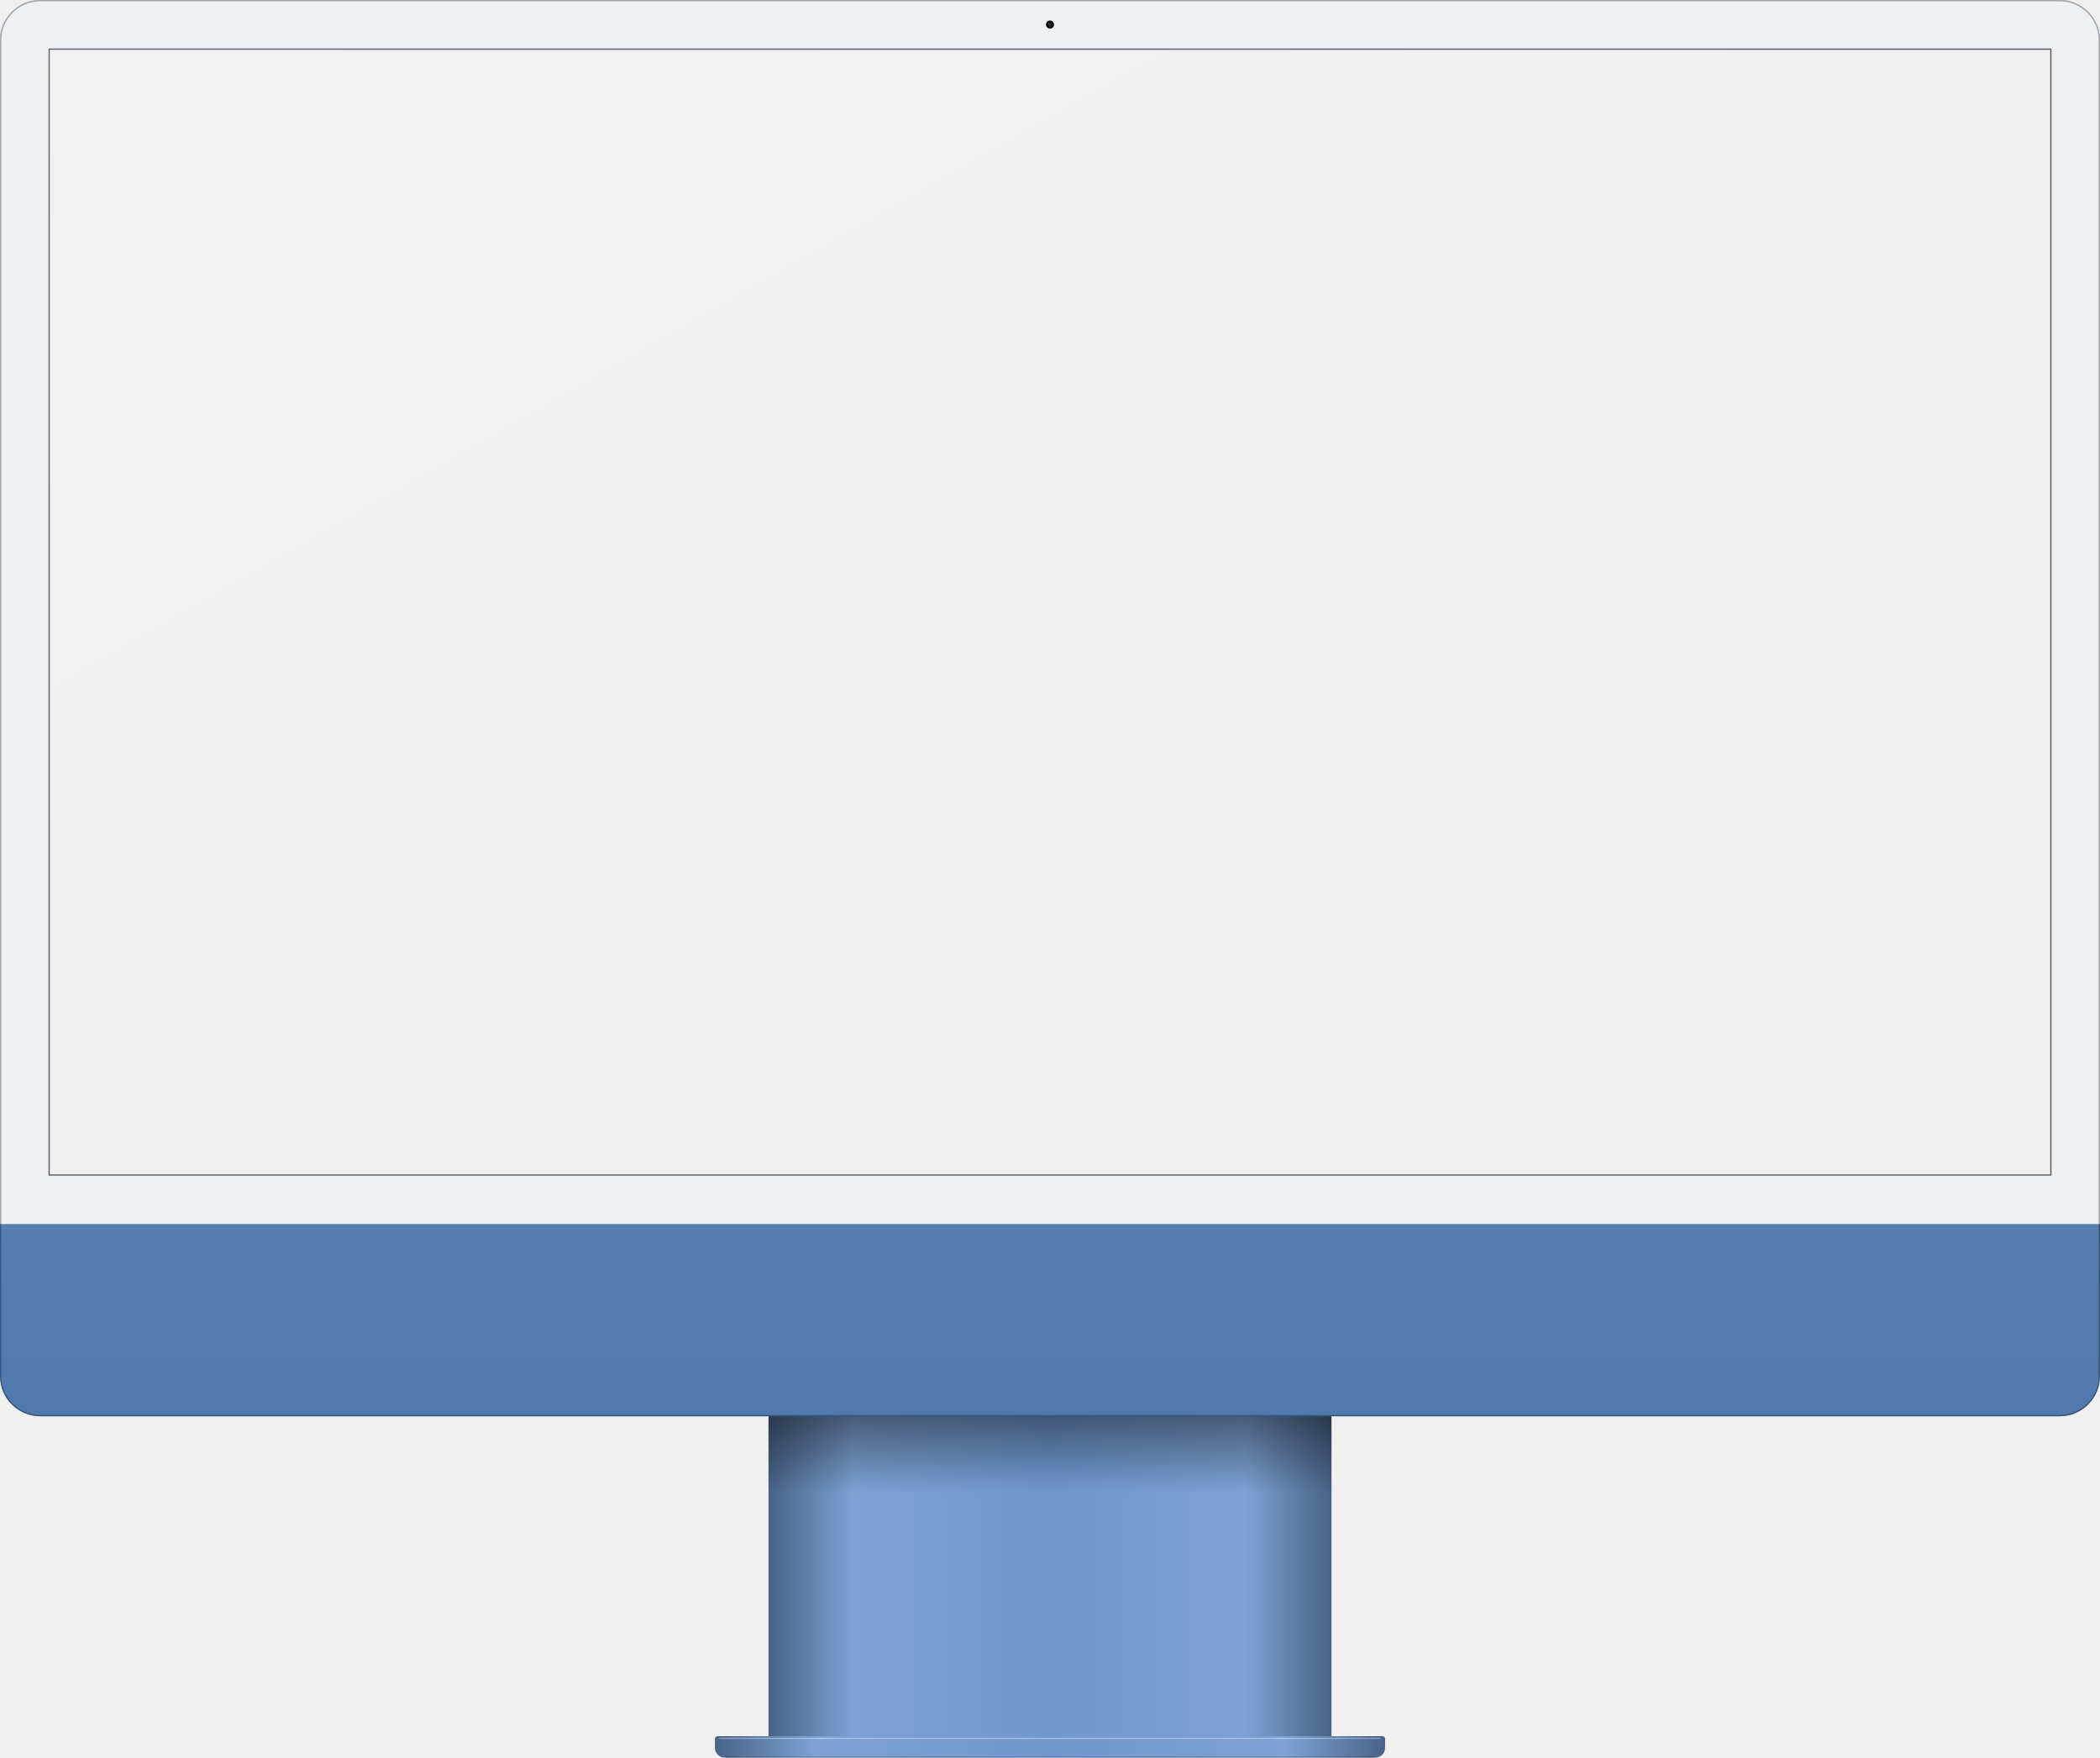
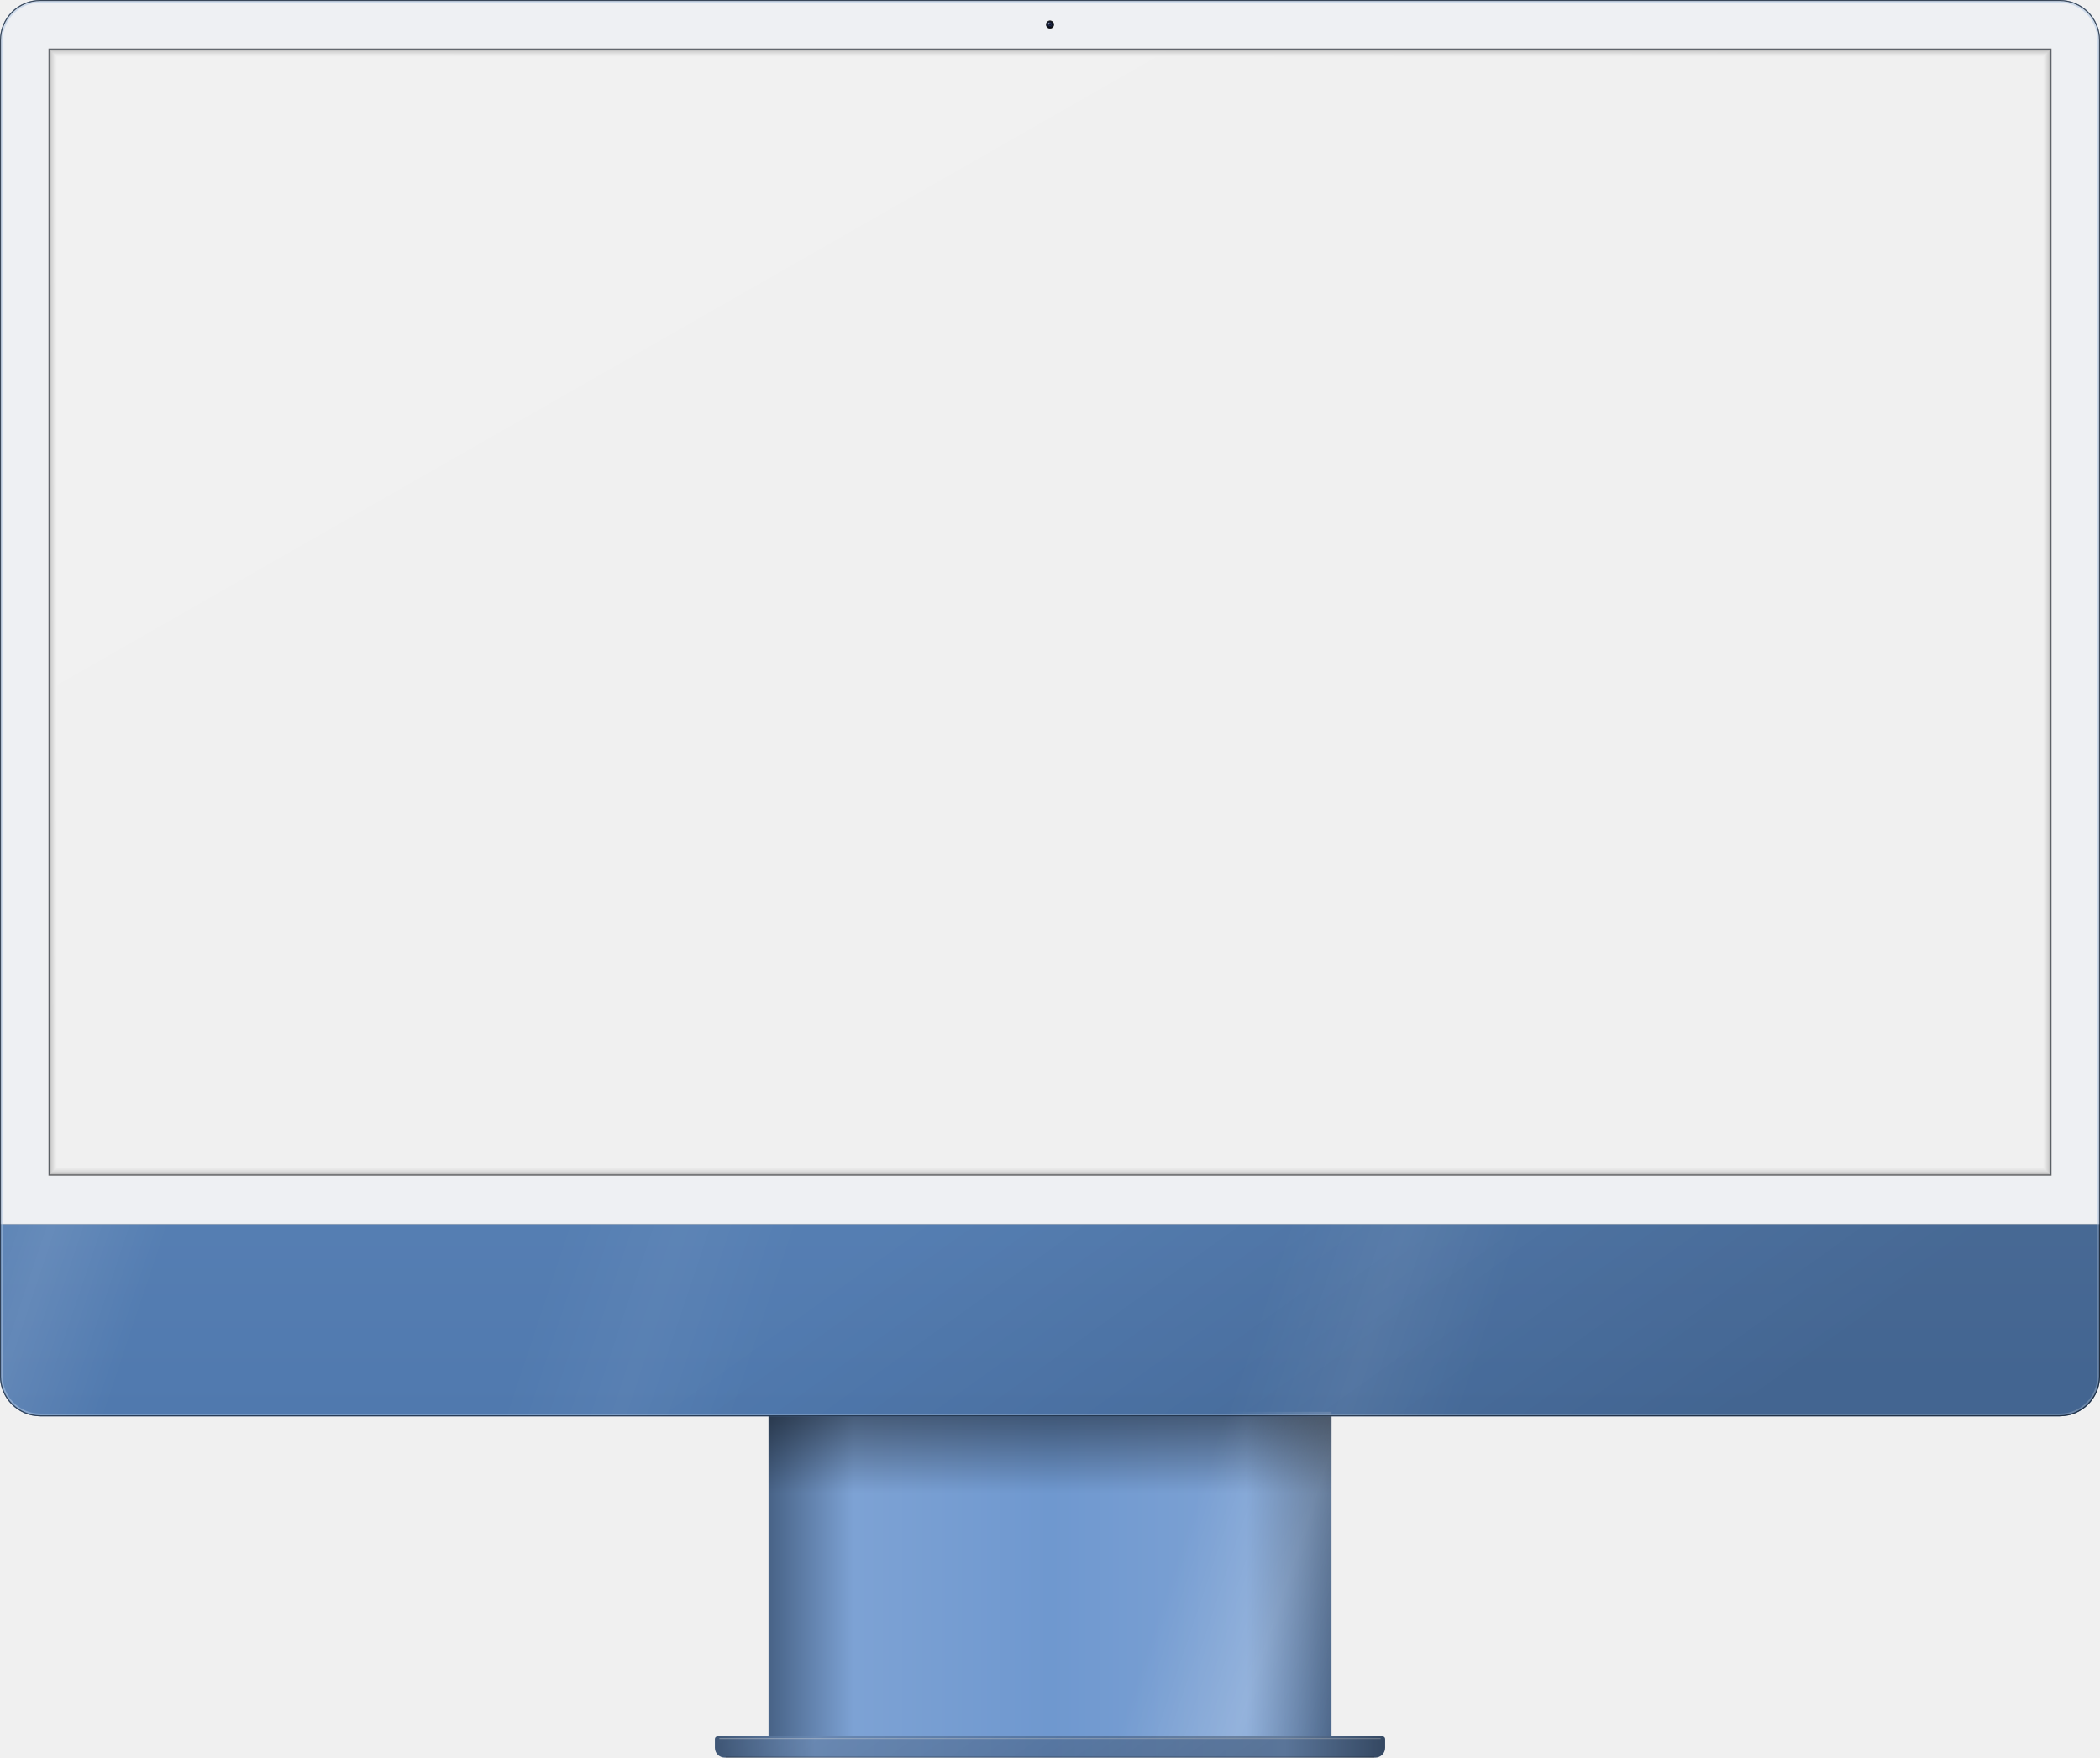
<svg xmlns="http://www.w3.org/2000/svg" width="4700" height="3934" viewBox="0 0 4700 3934">
  <defs>
    <linearGradient id="glare" x1="0" y1="0" x2="1" y2="1">
      <stop offset="0" stop-color="#ffffff" stop-opacity="0.07" />
      <stop offset="0.42" stop-color="#ffffff" stop-opacity="0.015" />
      <stop offset="0.43" stop-color="#ffffff" stop-opacity="0" />
      <stop offset="1" stop-color="#ffffff" stop-opacity="0" />
    </linearGradient>
    <linearGradient id="standg" x1="0" y1="0" x2="1" y2="0">
      <stop offset="0" stop-color="#486387" />
      <stop offset="0.15" stop-color="#7da2d4" />
      <stop offset="0.5" stop-color="#6f98cf" />
      <stop offset="0.85" stop-color="#7da2d4" />
      <stop offset="1" stop-color="#486387" />
    </linearGradient>
    <linearGradient id="neckshade" x1="0" y1="0" x2="0" y2="1">
      <stop offset="0" stop-color="#000" stop-opacity="0.45" />
      <stop offset="0.25" stop-color="#000" stop-opacity="0" />
    </linearGradient>
    <linearGradient id="chin" x1="0" y1="0" x2="0" y2="1">
      <stop offset="0" stop-color="#799fd0" />
      <stop offset="1" stop-color="#5079ae" />
    </linearGradient>
    <linearGradient id="rim" x1="0" y1="0" x2="1" y2="0">
      <stop offset="0" stop-color="#3b5a81" />
      <stop offset="0.012" stop-color="#94b3da" />
      <stop offset="0.03" stop-color="#5b8ac6" />
      <stop offset="0.5" stop-color="#799fd0" />
      <stop offset="0.97" stop-color="#5b8ac6" />
      <stop offset="0.988" stop-color="#94b3da" />
      <stop offset="1" stop-color="#3b5a81" />
    </linearGradient>
+     <linearGradient id="keylight" gradientUnits="userSpaceOnUse" x1="0" y1="0" x2="2820" y2="3934">
+       <stop offset="0" stop-color="#fff" stop-opacity="0.32" />
+       <stop offset="0.28" stop-color="#fff" stop-opacity="0" />
+       <stop offset="0.7" stop-color="#000" stop-opacity="0" />
+       <stop offset="1" stop-color="#000" stop-opacity="0.28" />
+     </linearGradient>
+     <linearGradient id="streaks" gradientUnits="userSpaceOnUse" x1="0" y1="590.1" x2="4700" y2="2163.7">
+       <stop offset="0.11" stop-color="#fff" stop-opacity="0" />
+       <stop offset="0.16" stop-color="#fff" stop-opacity="0.5" />
+       <stop offset="0.21" stop-color="#fff" stop-opacity="0" />
+       <stop offset="0.38" stop-color="#fff" stop-opacity="0" />
+       <stop offset="0.43" stop-color="#fff" stop-opacity="0.22" />
+       <stop offset="0.48" stop-color="#fff" stop-opacity="0" />
+       <stop offset="0.69" stop-color="#fff" stop-opacity="0" />
+       <stop offset="0.74" stop-color="#fff" stop-opacity="0.35" />
+       <stop offset="0.79" stop-color="#fff" stop-opacity="0" />
+     </linearGradient>
  </defs>
  <path fill="url(#standg)" d="M1720,3160H2980V3890H1720V3160Z" />
  <path fill="url(#neckshade)" d="M1720,3160H2980V3890H1720V3160Z" />
  <path fill="url(#standg)" d="M1606,3886H3094A6,6 0 0 1 3100,3892V3912A22,22 0 0 1 3078,3934H1622A22,22 0 0 1 1600,3912V3892A6,6 0 0 1 1606,3886Z" />
  <path stroke="#ffffff" stroke-opacity="0.45" stroke-width="2" d="M1610,3891 H3090" />
  <path stroke="#000" stroke-opacity="0.3" stroke-width="2" d="M1624,3933 H3076" />
  <path fill-rule="evenodd" fill="url(#chin)" d="M90,0H4610A90,90 0 0 1 4700,90V3080A90,90 0 0 1 4610,3170H90A90,90 0 0 1 0,3080V90A90,90 0 0 1 90,0ZM110,110H4590V2630H110V110Z" />
  <path fill-rule="evenodd" fill="#eef0f3" d="M90,0H4610A90,90 0 0 1 4700,90V2740H0V90A90,90 0 0 1 90,0ZM110,110H4590V2630H110V110Z" />
  <path stroke="#000" stroke-opacity="0.12" stroke-width="2" d="M0,2740 H4700" />
-   <path fill="none" stroke="#000" stroke-opacity="0.3" stroke-width="3" d="M90,1.5H4610A88.5,88.5 0 0 1 4698.5,90V3080A88.5,88.5 0 0 1 4610,3168.5H90A88.5,88.5 0 0 1 1.5,3080V90A88.5,88.5 0 0 1 90,1.5Z" />
+   <path fill="url(#streaks)" opacity="0.5" d="M1720,3160H2980V3890H1720V3160Z" />
+   <path fill="url(#keylight)" d="M1606,3886H3094A6,6 0 0 1 3100,3892V3912A22,22 0 0 1 3078,3934H1622A22,22 0 0 1 1600,3912V3892A6,6 0 0 1 1606,3886Z" />
+   <path fill="none" stroke="#324c6d" stroke-opacity="0.8" stroke-width="2.5" d="M90,1.25H4610A88.75,88.75 0 0 1 4698.75,90V3080A88.75,88.75 0 0 1 4610,3168.75H90A88.75,88.75 0 0 1 1.25,3080V90A88.75,88.75 0 0 1 90,1.25Z" />
+   <path fill="none" stroke="#adc5e3" stroke-opacity="0.5" stroke-width="3.5" d="M90,4.25H4610A85.75,85.75 0 0 1 4695.75,90V3080A85.75,85.75 0 0 1 4610,3165.75H90A85.75,85.75 0 0 1 4.25,3080V90A85.75,85.75 0 0 1 90,4.25Z" />
+   <path fill="url(#streaks)" opacity="0.2" d="M0,2740H4700V3080A90,90 0 0 1 4610,3170H90A90,90 0 0 1 0,3080V2740Z" />
+   <path fill="url(#keylight)" opacity="0.6" d="M0,2740H4700V3080A90,90 0 0 1 4610,3170H90A90,90 0 0 1 0,3080V2740Z" />
+   <path fill="none" stroke="#000" stroke-opacity="0.35" stroke-width="2" d="M90,1H4610A89,89 0 0 1 4699,90V3080A89,89 0 0 1 4610,3169H90A89,89 0 0 1 1,3080V90A89,89 0 0 1 90,1Z" />
  <path fill="none" stroke="#000" stroke-opacity="0.55" stroke-width="3" d="M110,110H4590V2630H110V110Z" />
+   <path fill="none" stroke="#000" stroke-opacity="0.2" stroke-width="3" d="M113,113H4587V2627H113V113Z" />
+   <path fill="none" stroke="#000" stroke-opacity="0.13" stroke-width="3" d="M116,116H4584V2624H116V116Z" />
+   <path fill="none" stroke="#000" stroke-opacity="0.08" stroke-width="3" d="M119,119H4581V2621H119V119Z" />
+   <path fill="none" stroke="#000" stroke-opacity="0.045" stroke-width="3" d="M122,122H4578V2618H122V122Z" />
+   <path fill="none" stroke="#000" stroke-opacity="0.02" stroke-width="3" d="M125,125H4575V2615H125V125Z" />
  <path fill="url(#glare)" d="M110,110H4590V2630H110V110Z" />
-   <circle cx="2350" cy="55" r="9" fill="#07080b" />
-   <circle cx="2350" cy="55" r="5.58" fill="#141a26" />
-   <circle cx="2350" cy="55" r="3.06" fill="#1e2a40" />
-   <circle cx="2347.75" cy="52.75" r="1.26" fill="#ffffff" fill-opacity="0.35" />
+   <radialGradient id="lens2350x55g" cx="0.38" cy="0.35" r="0.75">
+     <stop offset="0" stop-color="#2c3855" />
+     <stop offset="0.55" stop-color="#0e1424" />
+     <stop offset="1" stop-color="#040508" />
+   </radialGradient>
+   <radialGradient id="lens2350x55c" cx="0.45" cy="0.4" r="0.7">
+     <stop offset="0" stop-color="#5b4a8c" stop-opacity="0.85" />
+     <stop offset="0.6" stop-color="#1c2a52" stop-opacity="0.9" />
+     <stop offset="1" stop-color="#0a0f1d" />
+   </radialGradient>
+   <circle cx="2350" cy="55" r="9" fill="#0b0c0f" />
+   <circle cx="2350" cy="55" r="8.1" fill="none" stroke="#4a4d55" stroke-opacity="0.75" stroke-width="0.72" />
+   <circle cx="2350" cy="55" r="7.02" fill="url(#lens2350x55g)" />
+   <circle cx="2350" cy="55" r="3.96" fill="url(#lens2350x55c)" />
+   <circle cx="2350" cy="55" r="1.53" fill="#020203" />
+   <ellipse cx="2347.3" cy="52.12" rx="1.53" ry="0.99" transform="rotate(-35 2347.3 52.12)" fill="#ffffff" fill-opacity="0.6" />
+   <path fill="none" stroke="#8fb4ff" stroke-opacity="0.3" stroke-width="0.54" stroke-linecap="round" d="M2354.68,56.8 A5.04,5.04 0 0 1 2351.35,59.86" />
</svg>
